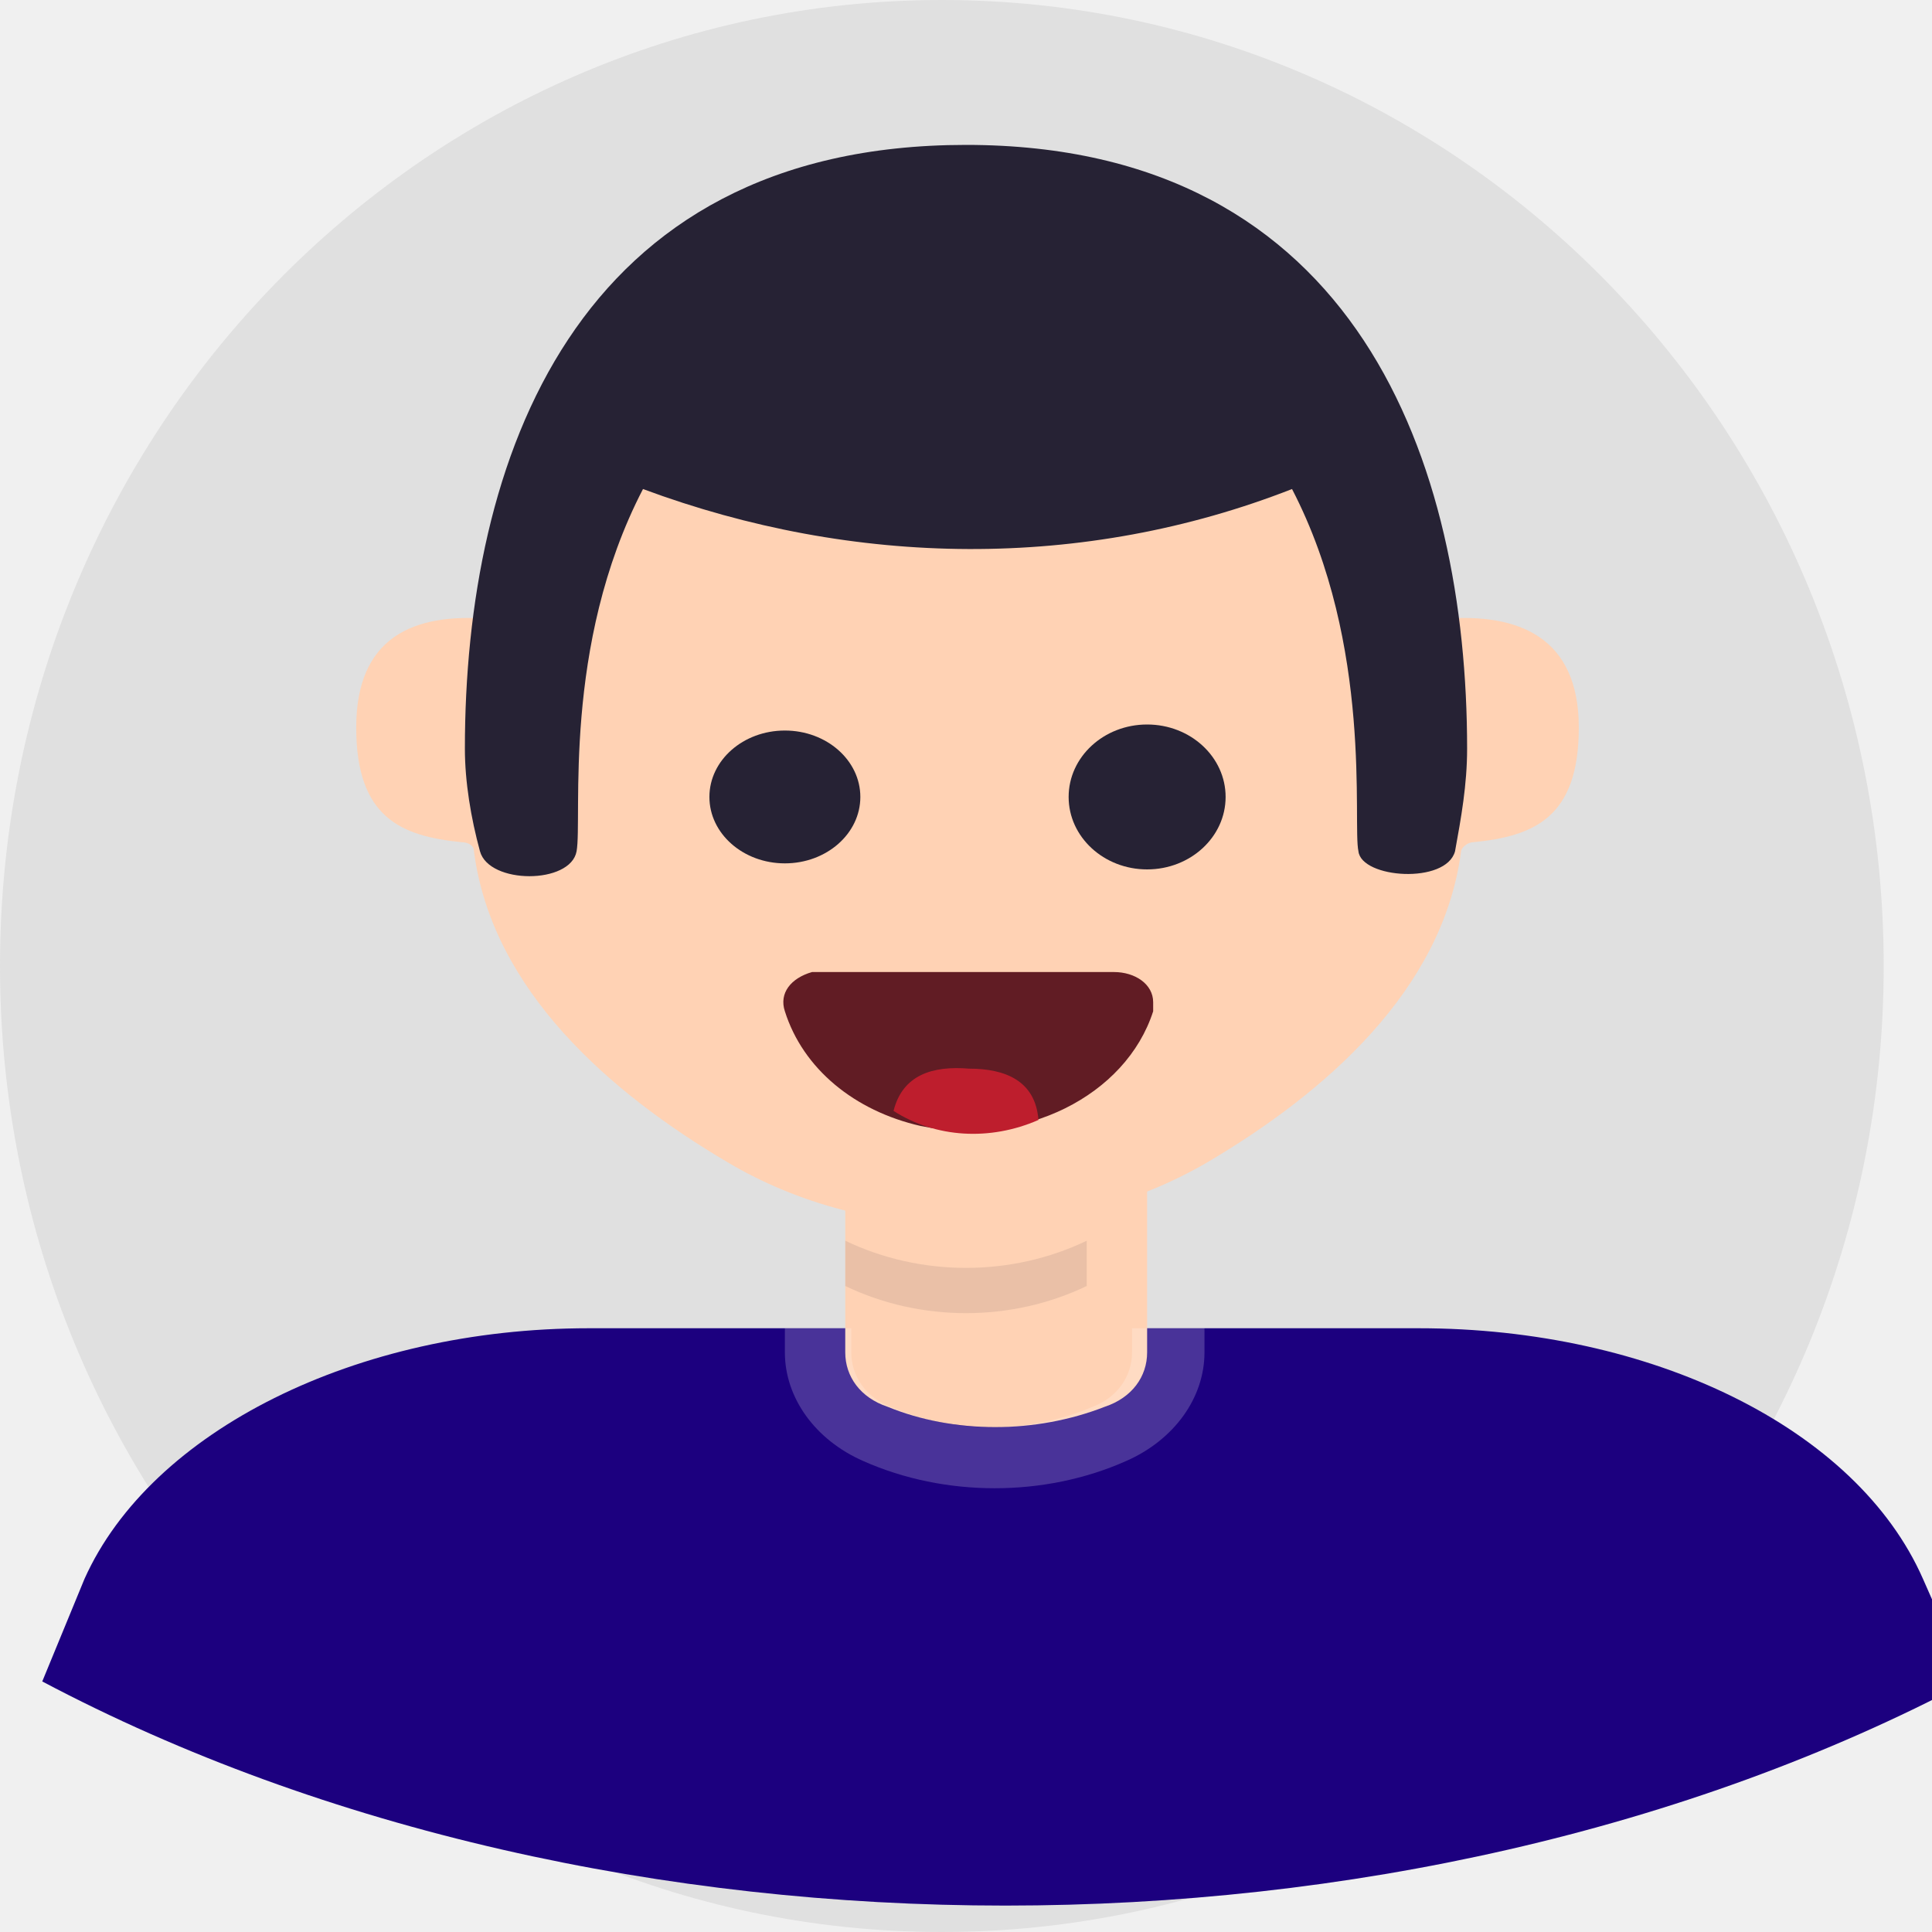
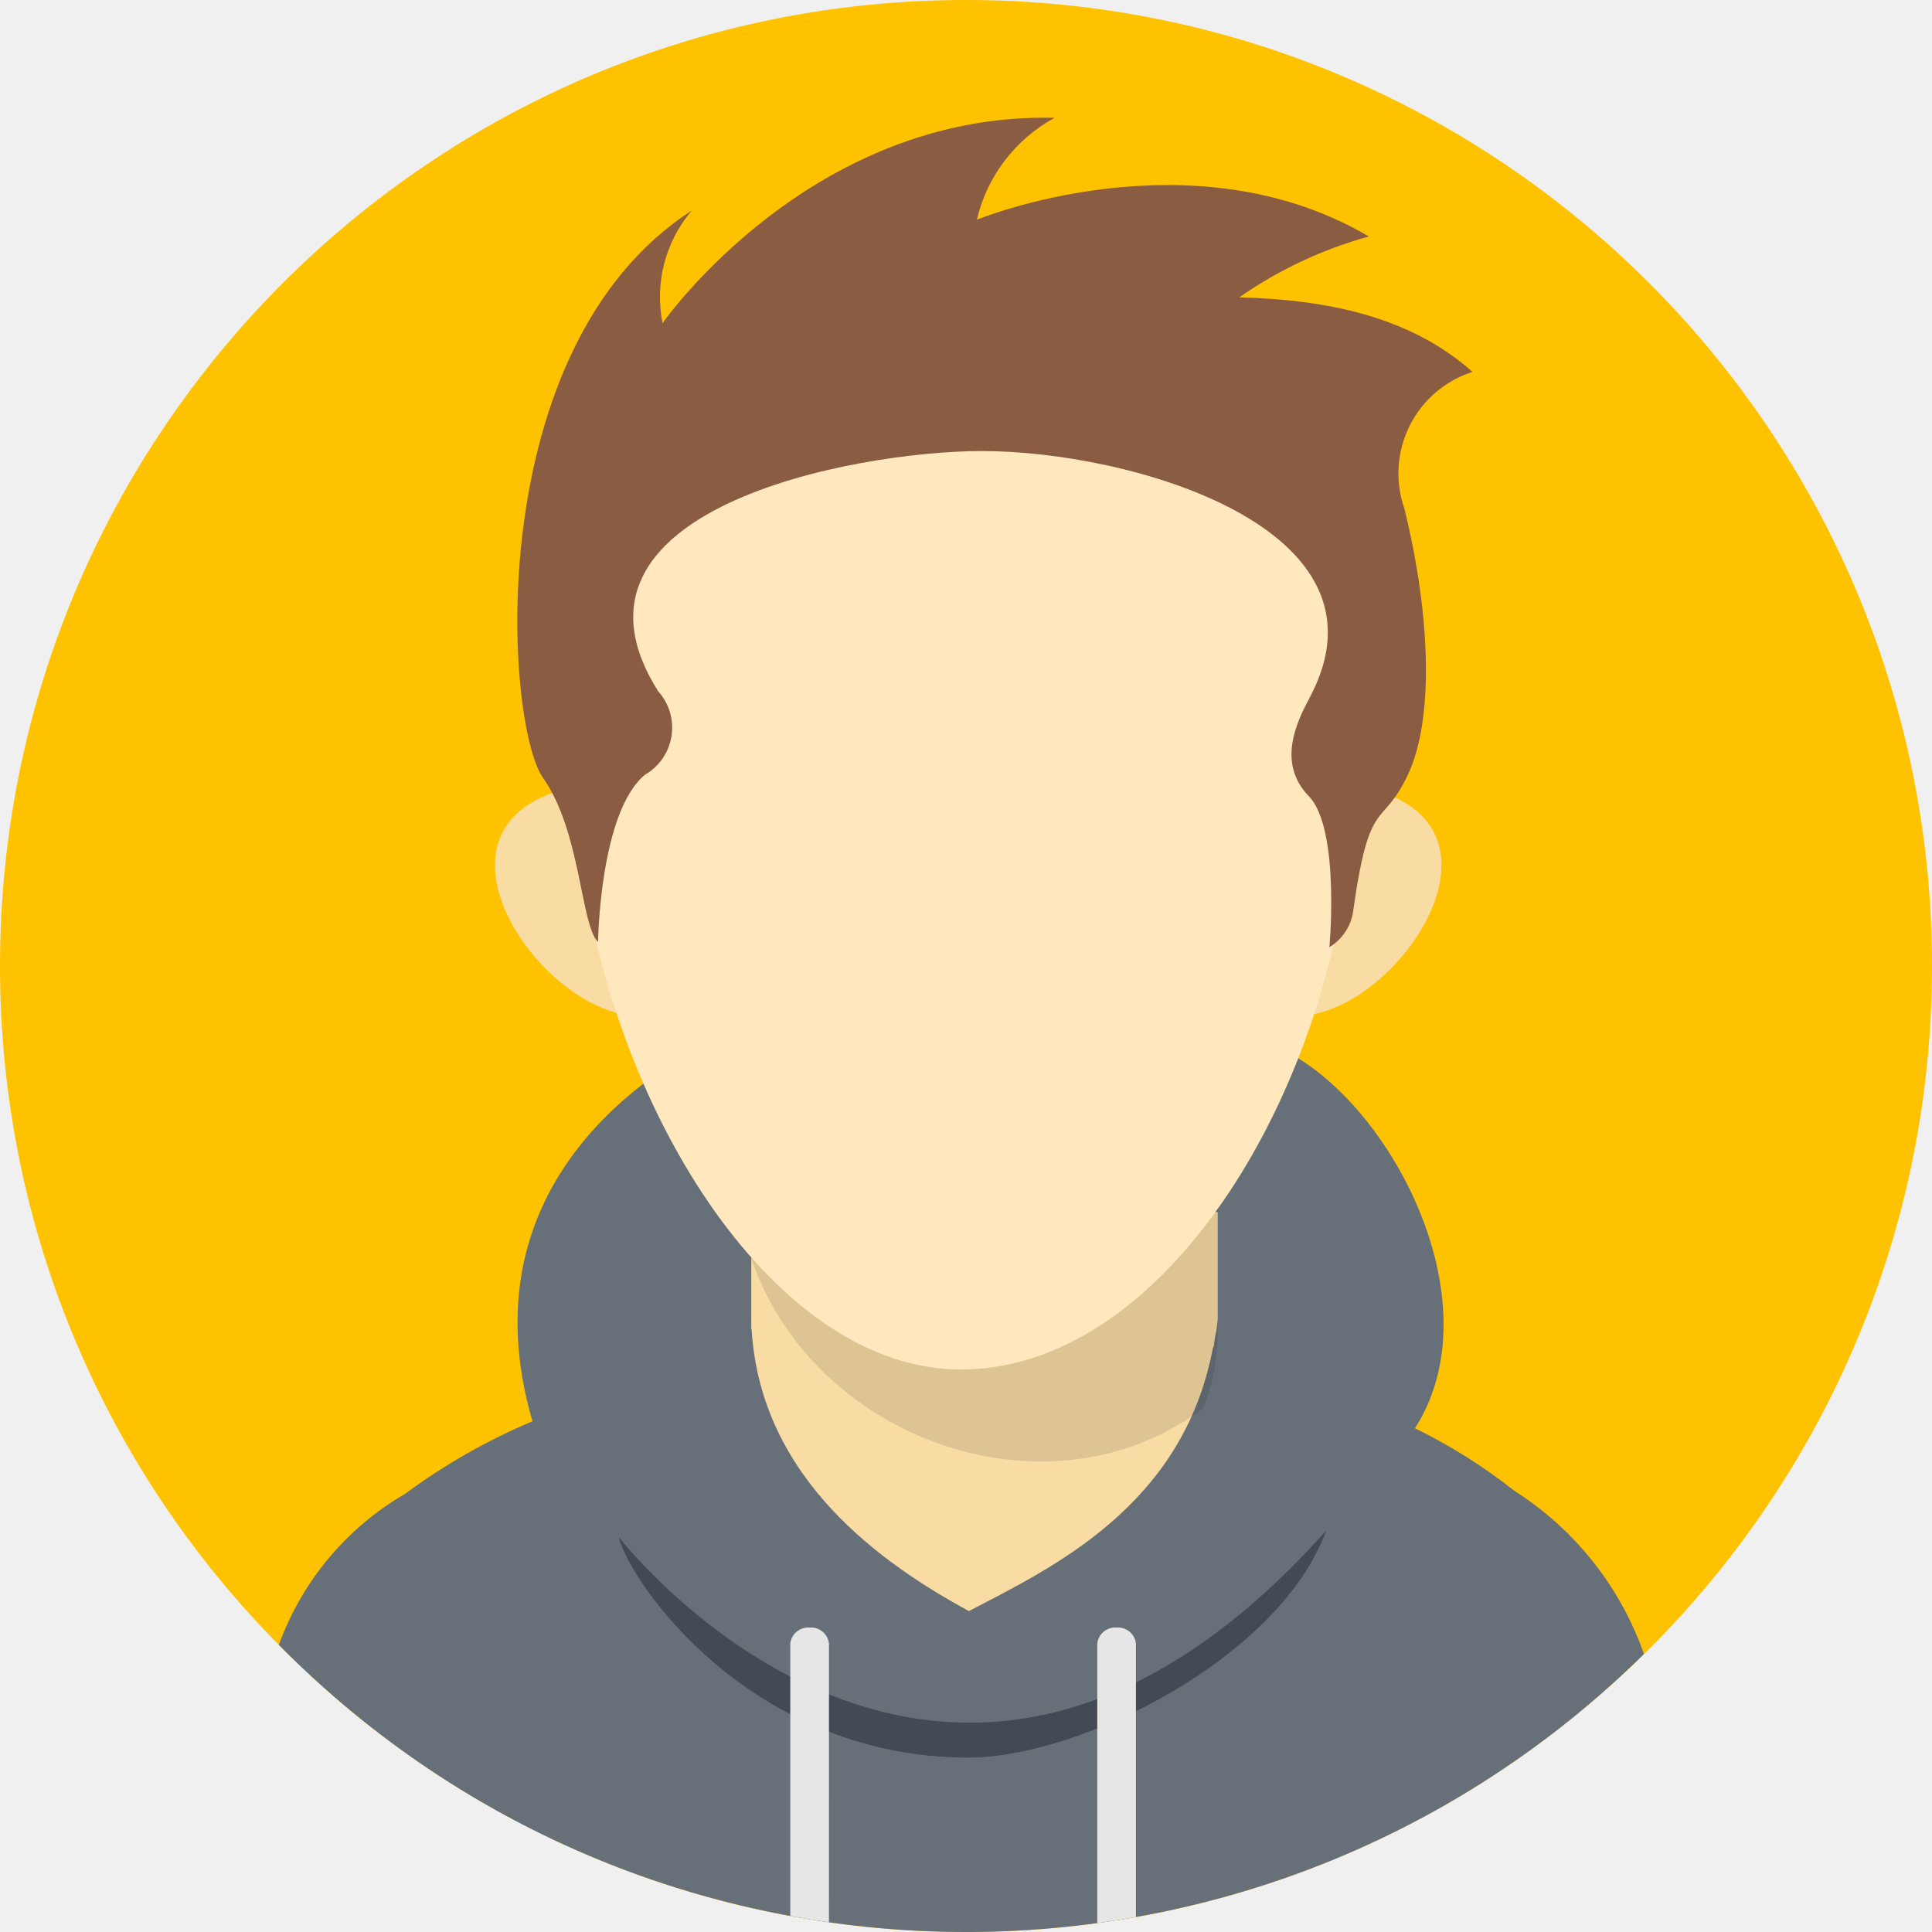
- <svg xmlns="http://www.w3.org/2000/svg" version="1.1" id="Layer_1" x="0px" y="0px" viewBox="0 0 64 64" style="enable-background:new 0 0 64 64;" xml:space="preserve">
-   <style type="text/css">
- 	.st0{fill:#E0E0E0;}
- 	.st1{fill:#1C007F;}
- 	.st2{fill:#FFD2B4;}
- 	.st3{opacity:0.2;fill:#FFFFFF;enable-background:new    ;}
- 	.st4{opacity:0.1;fill:#262234;enable-background:new    ;}
- 	.st5{fill:#262234;}
- 	.st6{fill:#611C24;}
- 	.st7{fill:#BE1E2D;}
- </style>
-   <ellipse class="st0" cx="31.2" cy="32" rx="31.2" ry="32" />
-   <path class="st1" d="M65.2,55.7c-18.7,9.9-45.1,9.9-63.8,0l1.4-3.4c2.2-4.9,9-8.3,16.7-8.3H47c7.7,0,14.5,3.3,16.7,8.3L65.2,55.7z" />
-   <path class="st2" d="M32,7c17.3,0,15.8,13.5,15.8,13.5c2.5-0.2,4.5,0.6,4.5,3.6s-1.5,3.6-3.5,3.8c-0.2,0-0.4,0.2-0.4,0.3  c-0.6,4.6-4.5,8-8.4,10.3c-4.8,2.8-11.2,2.8-15.9,0c-3.9-2.3-7.8-5.7-8.4-10.3c0-0.2-0.2-0.3-0.4-0.3c-2-0.2-3.5-0.8-3.5-3.8  s1.9-3.8,4.4-3.6C16.2,20.5,14.8,7,32,7z" />
-   <path class="st2" d="M38,39v5.8c0,0.8-0.5,1.5-1.4,1.8l0,0c-2.3,0.9-5,0.9-7.2,0l0,0c-0.9-0.3-1.4-1-1.4-1.8V39H38z" />
-   <path class="st3" d="M37.5,44v0.8c0,0.8-0.5,1.5-1.3,1.8c-2.1,0.9-4.6,0.9-6.7,0c-0.8-0.3-1.3-1-1.3-1.8V44H26v0.8  c0,1.5,1,2.9,2.6,3.6c2.7,1.2,6,1.2,8.7,0c1.6-0.7,2.6-2.1,2.6-3.6V44H37.5z" />
-   <path class="st4" d="M36,41.1v1.5c-2.5,1.2-5.5,1.2-8,0v-1.5C30.5,42.3,33.5,42.3,36,41.1z" />
-   <ellipse class="st5" cx="26" cy="26.4" rx="2.5" ry="2.2" />
-   <ellipse class="st5" cx="38" cy="26.4" rx="2.6" ry="2.4" />
-   <path class="st6" d="M36.9,32.2c0.7,0,1.3,0.4,1.3,1c0,0.1,0,0.2,0,0.3c-0.9,2.8-4.3,4.5-7.7,3.8c-2.2-0.5-3.9-1.9-4.5-3.8  c-0.2-0.6,0.2-1.1,0.9-1.3c0.1,0,0.2,0,0.4,0H36.9z" />
-   <path class="st7" d="M34.4,37.1c-1.6,0.7-3.4,0.6-4.8-0.3c0.3-1.2,1.3-1.5,2.5-1.4C33.3,35.4,34.3,35.8,34.4,37.1z" />
-   <path class="st5" d="M42.8,16.2L42.8,16.2c2.7,5.2,2,11.1,2.2,12c0.1,0.9,2.9,1.1,3.2,0c0.2-1.1,0.4-2.2,0.4-3.4  C48.6,15.4,45,4.8,32,4.8s-16.6,10.5-16.6,20c0,1.1,0.2,2.3,0.5,3.4c0.3,1.1,3,1.1,3.2,0c0.2-1.1-0.5-6.8,2.2-12l0,0  C28.3,18.8,35.9,18.9,42.8,16.2z" />
+ <svg xmlns="http://www.w3.org/2000/svg" viewBox="0 0 61.8 61.8">
+   <g data-name="Layer 2">
+     <g data-name="—ÎÓÈ 1">
+       <circle cx="30.9" cy="30.9" r="30.9" fill="#ffc200" />
+       <path fill="#677079" fill-rule="evenodd" d="M52.587 52.908a30.895 30.895 0 0 1-43.667-.291 9.206 9.206 0 0 1 4.037-4.832 19.799 19.799 0 0 1 4.075-2.322c-2.198-7.553 3.777-11.266 6.063-12.335 0 3.487 3.265 1.173 7.317 1.217 3.336.037 9.933 3.395 9.933-1.035 3.67 1.086 7.67 8.08 4.917 12.377a17.604 17.604 0 0 1 3.181 2.002 10.192 10.192 0 0 1 4.144 5.22z" />
+       <path fill="#f9dca4" fill-rule="evenodd" d="M24.032 38.68l14.92.09v3.437l-.007.053a2.784 2.784 0 0 1-.07.462l-.05.341-.03.071c-.966 5.074-5.193 7.035-7.803 8.401-2.75-1.498-6.638-4.197-6.947-8.972l-.013-.059v-.2a8.897 8.897 0 0 1-.004-.207c0 .036.003.07.004.106z" />
+       <path fill-rule="evenodd" d="M38.953 38.617v4.005a7.167 7.167 0 0 1-.095 1.108 6.01 6.01 0 0 1-.38 1.321c-5.184 3.915-13.444.704-14.763-5.983z" opacity=".11" />
+       <path fill="#f9dca4" fill-rule="evenodd" d="M18.104 25.235c-4.94 1.27-.74 7.29 2.367 7.264a19.805 19.805 0 01-2.367-7.264zM43.837 25.235c4.94 1.27.74 7.29-2.368 7.263a19.8 19.8 0 002.368-7.263z" />
+       <path fill="#ffe8be" fill-rule="evenodd" d="M30.733 11.361c20.523 0 12.525 32.446 0 32.446-11.83 0-20.523-32.446 0-32.446z" />
+       <path fill="#8a5c42" fill-rule="evenodd" d="M21.047 22.105a1.738 1.738 0 0 1-.414 2.676c-1.45 1.193-1.503 5.353-1.503 5.353-.56-.556-.547-3.534-1.761-5.255s-2.032-13.763 4.757-18.142a4.266 4.266 0 0 0-.933 3.6s4.716-6.763 12.54-6.568a5.029 5.029 0 0 0-2.487 3.26s6.84-2.822 12.54.535a13.576 13.576 0 0 0-4.145 1.947c2.768.076 5.443.59 7.46 2.384a3.412 3.412 0 0 0-2.176 4.38c.856 3.503.936 6.762.107 8.514-.829 1.752-1.22.621-1.739 4.295a1.609 1.609 0 0 1-.77 1.214c-.02.266.382-3.756-.655-4.827-1.036-1.07-.385-2.385.029-3.163 2.89-5.427-5.765-7.886-10.496-7.88-4.103.005-14 1.87-10.354 7.677z" />
+       <path fill="#434955" fill-rule="evenodd" d="M19.79 49.162c.03.038 10.418 13.483 22.63-.2-1.475 4.052-7.837 7.27-11.476 7.26-6.95-.02-10.796-5.6-11.154-7.06z" />
+       <path fill="#e6e6e6" fill-rule="evenodd" d="M36.336 61.323c-.41.072-.822.135-1.237.192v-8.937a.576.576 0 0 1 .618-.516.576.576 0 0 1 .619.516v8.745zm-9.82.166q-.622-.089-1.237-.2v-8.711a.576.576 0 0 1 .618-.516.576.576 0 0 1 .62.516z" />
+     </g>
+   </g>
</svg>
